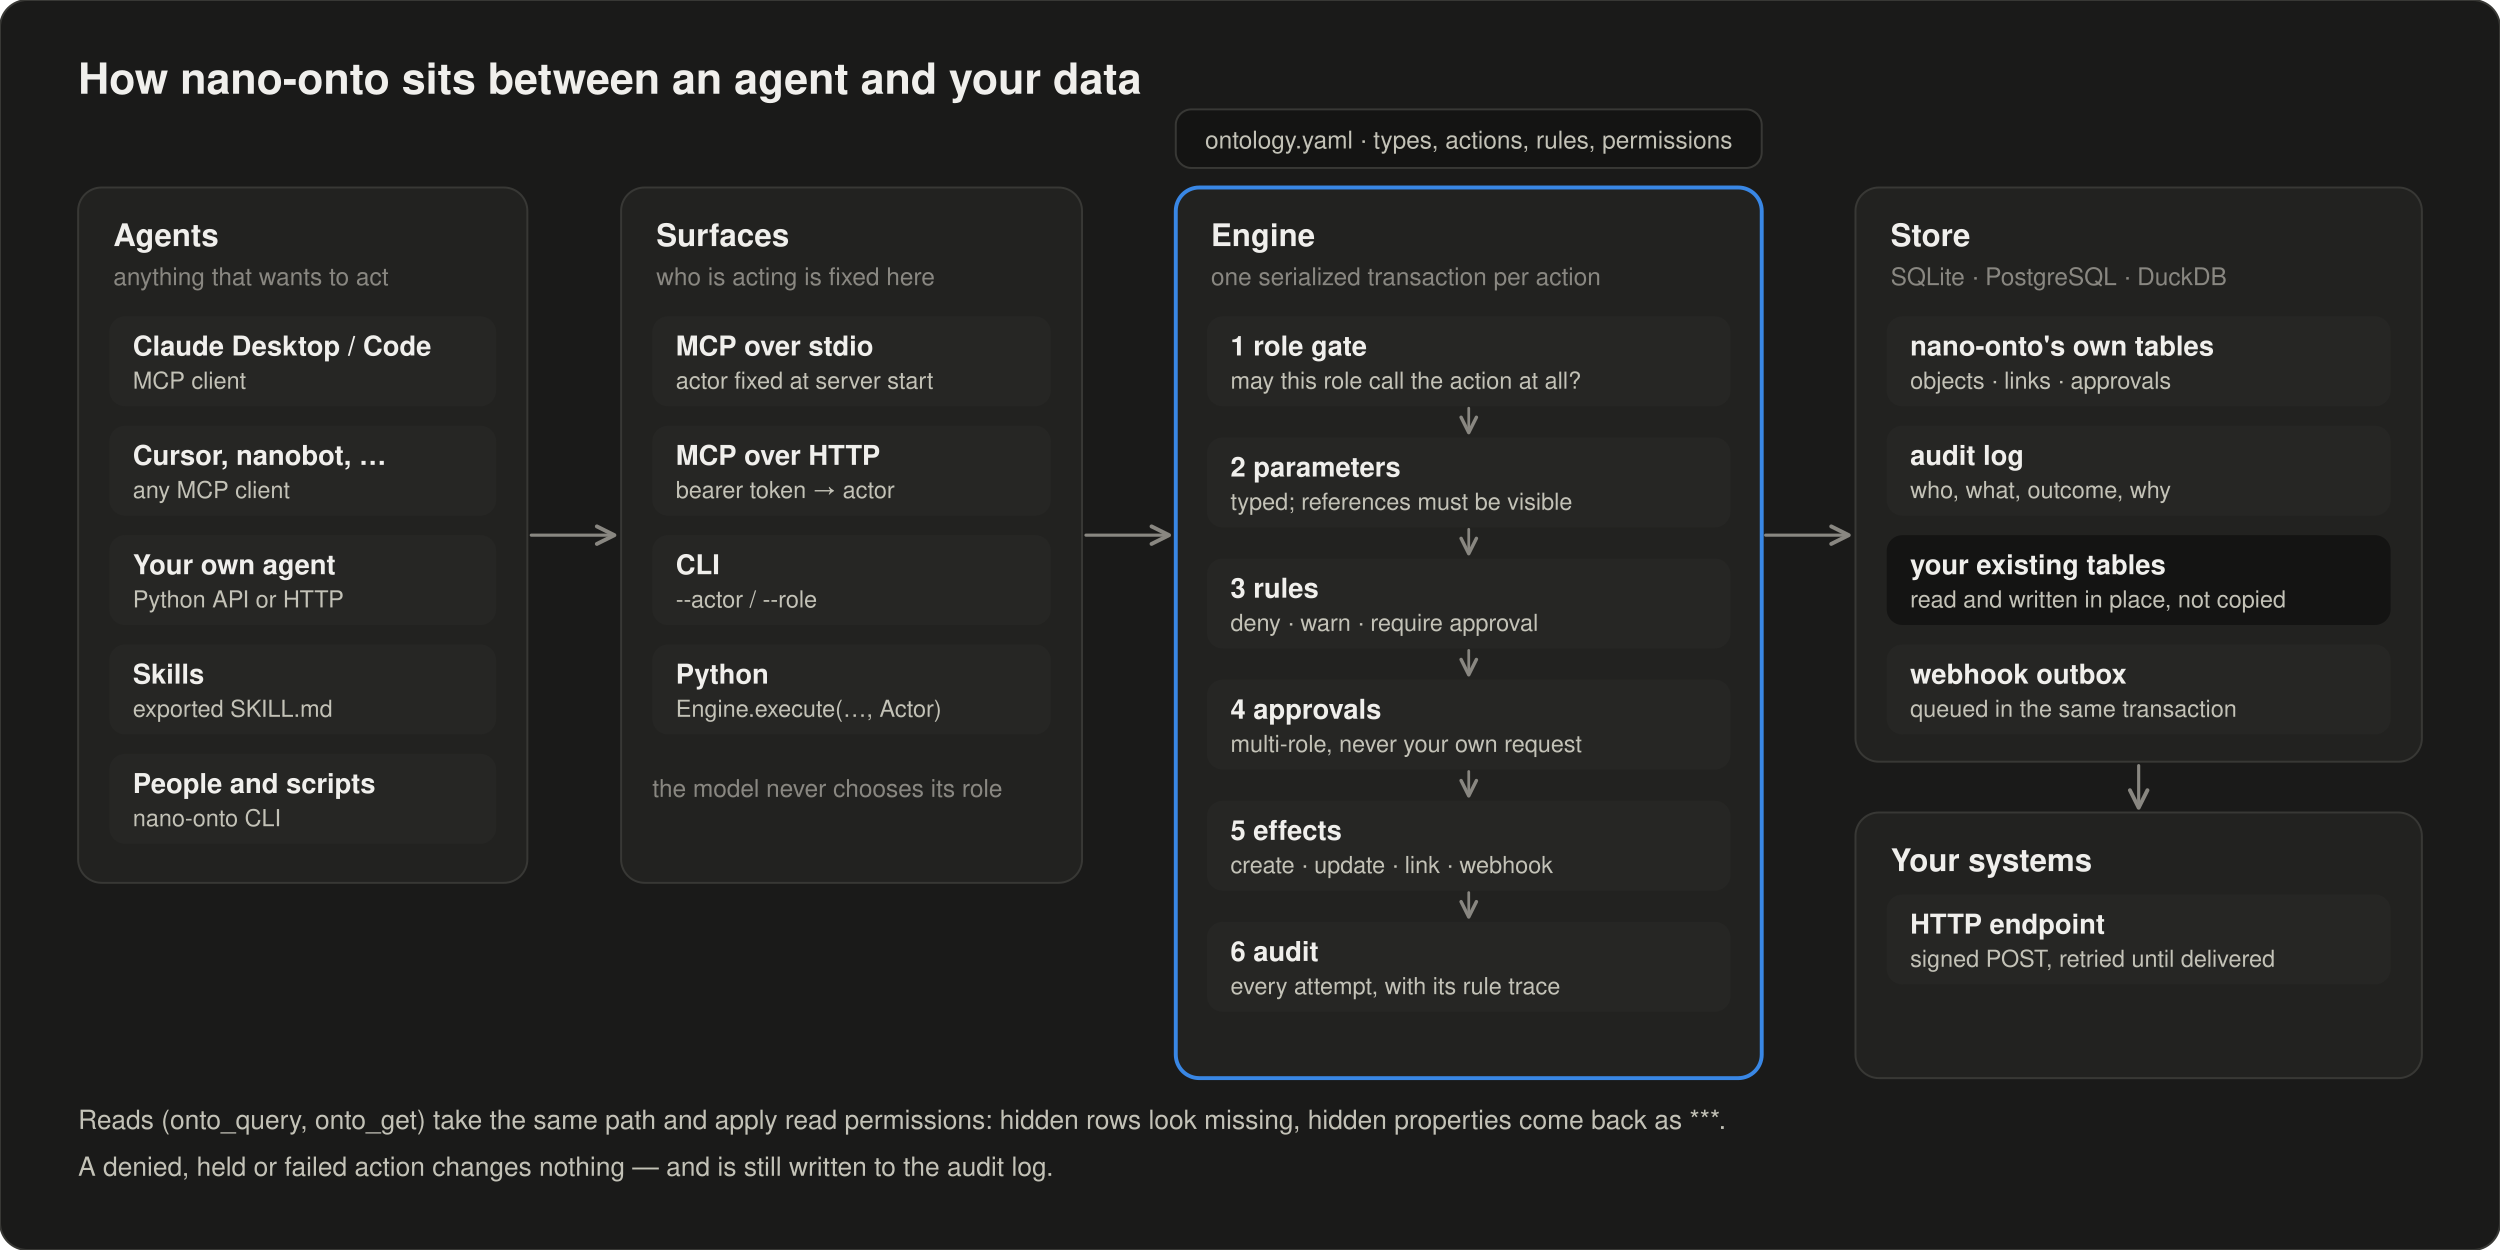
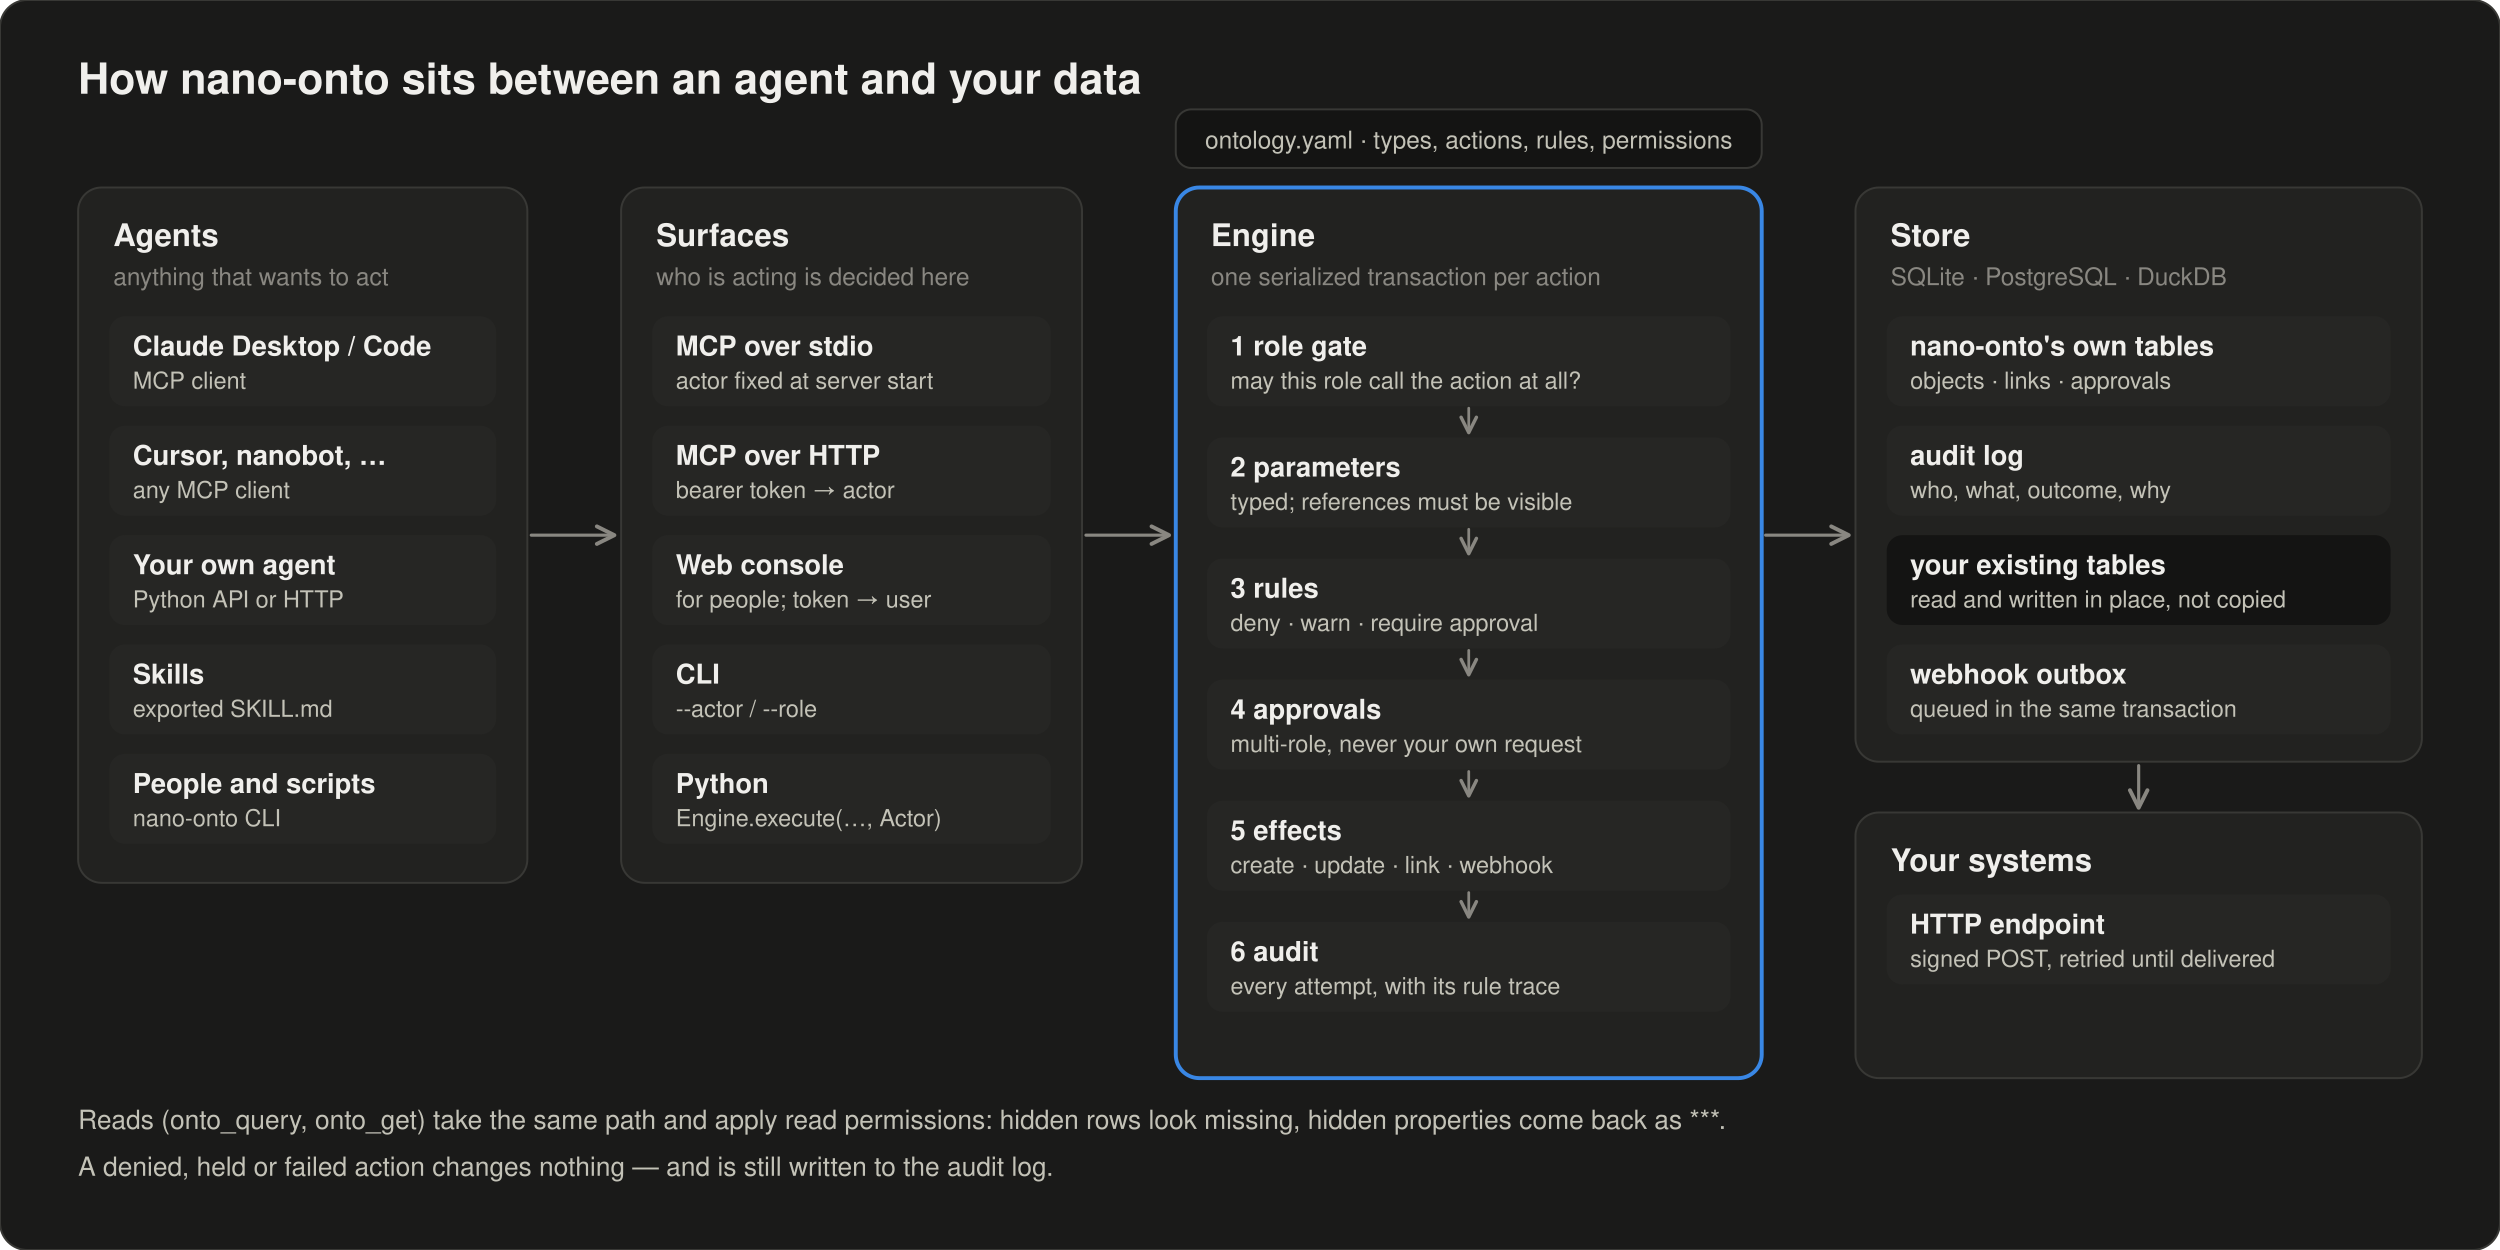
<svg xmlns="http://www.w3.org/2000/svg" viewBox="0 0 1280 640" width="1280" height="640" role="img">
  <defs>
    <marker id="arrow" viewBox="0 0 10 10" refX="8.5" refY="5" markerWidth="7" markerHeight="7" orient="auto-start-reverse">
      <path d="M1 1 L9 5 L1 9" fill="none" stroke="#898781" stroke-width="1.8" stroke-linecap="round" stroke-linejoin="round" />
    </marker>
  </defs>
  <rect x="0.0" y="0.0" width="1280.0" height="640.0" rx="14" fill="#1a1a19" stroke="#383835" stroke-width="1" />
  <text x="40.0" y="48.0" font-family="system-ui, -apple-system, 'Segoe UI', Helvetica, Arial, 'PingFang SC', 'Microsoft YaHei', 'Noto Sans CJK SC', sans-serif" font-size="22" font-weight="700" fill="#f0efec" text-anchor="start">How nano-onto sits between an agent and your data</text>
  <rect x="40.0" y="96.0" width="230.0" height="356.0" rx="12" fill="#222220" stroke="#383835" stroke-width="1" />
  <text x="58.0" y="126.0" font-family="system-ui, -apple-system, 'Segoe UI', Helvetica, Arial, 'PingFang SC', 'Microsoft YaHei', 'Noto Sans CJK SC', sans-serif" font-size="16" font-weight="700" fill="#f0efec" text-anchor="start">Agents</text>
  <text x="58.0" y="146.0" font-family="system-ui, -apple-system, 'Segoe UI', Helvetica, Arial, 'PingFang SC', 'Microsoft YaHei', 'Noto Sans CJK SC', sans-serif" font-size="12.5" font-weight="400" fill="#898781" text-anchor="start">anything that wants to act</text>
  <rect x="56.0" y="162.0" width="198.0" height="46.0" rx="8" fill="#262624" />
  <text x="68.0" y="182.0" font-family="system-ui, -apple-system, 'Segoe UI', Helvetica, Arial, 'PingFang SC', 'Microsoft YaHei', 'Noto Sans CJK SC', sans-serif" font-size="14" font-weight="600" fill="#f0efec" text-anchor="start">Claude Desktop / Code</text>
  <text x="68.0" y="199.0" font-family="system-ui, -apple-system, 'Segoe UI', Helvetica, Arial, 'PingFang SC', 'Microsoft YaHei', 'Noto Sans CJK SC', sans-serif" font-size="12" font-weight="400" fill="#c3c2b7" text-anchor="start">MCP client</text>
  <rect x="56.0" y="218.0" width="198.0" height="46.0" rx="8" fill="#262624" />
  <text x="68.0" y="238.0" font-family="system-ui, -apple-system, 'Segoe UI', Helvetica, Arial, 'PingFang SC', 'Microsoft YaHei', 'Noto Sans CJK SC', sans-serif" font-size="14" font-weight="600" fill="#f0efec" text-anchor="start">Cursor, nanobot, …</text>
  <text x="68.0" y="255.0" font-family="system-ui, -apple-system, 'Segoe UI', Helvetica, Arial, 'PingFang SC', 'Microsoft YaHei', 'Noto Sans CJK SC', sans-serif" font-size="12" font-weight="400" fill="#c3c2b7" text-anchor="start">any MCP client</text>
  <rect x="56.0" y="274.0" width="198.0" height="46.0" rx="8" fill="#262624" />
  <text x="68.0" y="294.0" font-family="system-ui, -apple-system, 'Segoe UI', Helvetica, Arial, 'PingFang SC', 'Microsoft YaHei', 'Noto Sans CJK SC', sans-serif" font-size="14" font-weight="600" fill="#f0efec" text-anchor="start">Your own agent</text>
  <text x="68.0" y="311.0" font-family="system-ui, -apple-system, 'Segoe UI', Helvetica, Arial, 'PingFang SC', 'Microsoft YaHei', 'Noto Sans CJK SC', sans-serif" font-size="12" font-weight="400" fill="#c3c2b7" text-anchor="start">Python API or HTTP</text>
  <rect x="56.0" y="330.0" width="198.0" height="46.0" rx="8" fill="#262624" />
  <text x="68.0" y="350.0" font-family="system-ui, -apple-system, 'Segoe UI', Helvetica, Arial, 'PingFang SC', 'Microsoft YaHei', 'Noto Sans CJK SC', sans-serif" font-size="14" font-weight="600" fill="#f0efec" text-anchor="start">Skills</text>
  <text x="68.0" y="367.0" font-family="system-ui, -apple-system, 'Segoe UI', Helvetica, Arial, 'PingFang SC', 'Microsoft YaHei', 'Noto Sans CJK SC', sans-serif" font-size="12" font-weight="400" fill="#c3c2b7" text-anchor="start">exported SKILL.md</text>
  <rect x="56.0" y="386.0" width="198.0" height="46.0" rx="8" fill="#262624" />
  <text x="68.0" y="406.0" font-family="system-ui, -apple-system, 'Segoe UI', Helvetica, Arial, 'PingFang SC', 'Microsoft YaHei', 'Noto Sans CJK SC', sans-serif" font-size="14" font-weight="600" fill="#f0efec" text-anchor="start">People and scripts</text>
  <text x="68.0" y="423.0" font-family="system-ui, -apple-system, 'Segoe UI', Helvetica, Arial, 'PingFang SC', 'Microsoft YaHei', 'Noto Sans CJK SC', sans-serif" font-size="12" font-weight="400" fill="#c3c2b7" text-anchor="start">nano-onto CLI</text>
  <rect x="318.0" y="96.0" width="236.0" height="356.0" rx="12" fill="#222220" stroke="#383835" stroke-width="1" />
  <text x="336.0" y="126.0" font-family="system-ui, -apple-system, 'Segoe UI', Helvetica, Arial, 'PingFang SC', 'Microsoft YaHei', 'Noto Sans CJK SC', sans-serif" font-size="16" font-weight="700" fill="#f0efec" text-anchor="start">Surfaces</text>
-   <text x="336.0" y="146.0" font-family="system-ui, -apple-system, 'Segoe UI', Helvetica, Arial, 'PingFang SC', 'Microsoft YaHei', 'Noto Sans CJK SC', sans-serif" font-size="12.5" font-weight="400" fill="#898781" text-anchor="start">who is acting is fixed here</text>
+   <text x="336.0" y="146.0" font-family="system-ui, -apple-system, 'Segoe UI', Helvetica, Arial, 'PingFang SC', 'Microsoft YaHei', 'Noto Sans CJK SC', sans-serif" font-size="12.5" font-weight="400" fill="#898781" text-anchor="start">who is acting is decided here</text>
  <rect x="334.0" y="162.0" width="204.0" height="46.0" rx="8" fill="#262624" />
  <text x="346.0" y="182.0" font-family="system-ui, -apple-system, 'Segoe UI', Helvetica, Arial, 'PingFang SC', 'Microsoft YaHei', 'Noto Sans CJK SC', sans-serif" font-size="14" font-weight="600" fill="#f0efec" text-anchor="start">MCP over stdio</text>
  <text x="346.0" y="199.0" font-family="system-ui, -apple-system, 'Segoe UI', Helvetica, Arial, 'PingFang SC', 'Microsoft YaHei', 'Noto Sans CJK SC', sans-serif" font-size="12" font-weight="400" fill="#c3c2b7" text-anchor="start">actor fixed at server start</text>
  <rect x="334.0" y="218.0" width="204.0" height="46.0" rx="8" fill="#262624" />
  <text x="346.0" y="238.0" font-family="system-ui, -apple-system, 'Segoe UI', Helvetica, Arial, 'PingFang SC', 'Microsoft YaHei', 'Noto Sans CJK SC', sans-serif" font-size="14" font-weight="600" fill="#f0efec" text-anchor="start">MCP over HTTP</text>
  <text x="346.0" y="255.0" font-family="system-ui, -apple-system, 'Segoe UI', Helvetica, Arial, 'PingFang SC', 'Microsoft YaHei', 'Noto Sans CJK SC', sans-serif" font-size="12" font-weight="400" fill="#c3c2b7" text-anchor="start">bearer token → actor</text>
  <rect x="334.0" y="274.0" width="204.0" height="46.0" rx="8" fill="#262624" />
-   <text x="346.0" y="294.0" font-family="system-ui, -apple-system, 'Segoe UI', Helvetica, Arial, 'PingFang SC', 'Microsoft YaHei', 'Noto Sans CJK SC', sans-serif" font-size="14" font-weight="600" fill="#f0efec" text-anchor="start">CLI</text>
-   <text x="346.0" y="311.0" font-family="system-ui, -apple-system, 'Segoe UI', Helvetica, Arial, 'PingFang SC', 'Microsoft YaHei', 'Noto Sans CJK SC', sans-serif" font-size="12" font-weight="400" fill="#c3c2b7" text-anchor="start">--actor / --role</text>
+   <text x="346.0" y="294.0" font-family="system-ui, -apple-system, 'Segoe UI', Helvetica, Arial, 'PingFang SC', 'Microsoft YaHei', 'Noto Sans CJK SC', sans-serif" font-size="14" font-weight="600" fill="#f0efec" text-anchor="start">Web console</text>
+   <text x="346.0" y="311.0" font-family="system-ui, -apple-system, 'Segoe UI', Helvetica, Arial, 'PingFang SC', 'Microsoft YaHei', 'Noto Sans CJK SC', sans-serif" font-size="12" font-weight="400" fill="#c3c2b7" text-anchor="start">for people; token → user</text>
  <rect x="334.0" y="330.0" width="204.0" height="46.0" rx="8" fill="#262624" />
-   <text x="346.0" y="350.0" font-family="system-ui, -apple-system, 'Segoe UI', Helvetica, Arial, 'PingFang SC', 'Microsoft YaHei', 'Noto Sans CJK SC', sans-serif" font-size="14" font-weight="600" fill="#f0efec" text-anchor="start">Python</text>
-   <text x="346.0" y="367.0" font-family="system-ui, -apple-system, 'Segoe UI', Helvetica, Arial, 'PingFang SC', 'Microsoft YaHei', 'Noto Sans CJK SC', sans-serif" font-size="12" font-weight="400" fill="#c3c2b7" text-anchor="start">Engine.execute(…, Actor)</text>
-   <text x="334.0" y="408.0" font-family="system-ui, -apple-system, 'Segoe UI', Helvetica, Arial, 'PingFang SC', 'Microsoft YaHei', 'Noto Sans CJK SC', sans-serif" font-size="12.5" font-weight="400" fill="#898781" text-anchor="start">the model never chooses its role</text>
+   <text x="346.0" y="350.0" font-family="system-ui, -apple-system, 'Segoe UI', Helvetica, Arial, 'PingFang SC', 'Microsoft YaHei', 'Noto Sans CJK SC', sans-serif" font-size="14" font-weight="600" fill="#f0efec" text-anchor="start">CLI</text>
+   <text x="346.0" y="367.0" font-family="system-ui, -apple-system, 'Segoe UI', Helvetica, Arial, 'PingFang SC', 'Microsoft YaHei', 'Noto Sans CJK SC', sans-serif" font-size="12" font-weight="400" fill="#c3c2b7" text-anchor="start">--actor / --role</text>
+   <rect x="334.0" y="386.0" width="204.0" height="46.0" rx="8" fill="#262624" />
+   <text x="346.0" y="406.0" font-family="system-ui, -apple-system, 'Segoe UI', Helvetica, Arial, 'PingFang SC', 'Microsoft YaHei', 'Noto Sans CJK SC', sans-serif" font-size="14" font-weight="600" fill="#f0efec" text-anchor="start">Python</text>
+   <text x="346.0" y="423.0" font-family="system-ui, -apple-system, 'Segoe UI', Helvetica, Arial, 'PingFang SC', 'Microsoft YaHei', 'Noto Sans CJK SC', sans-serif" font-size="12" font-weight="400" fill="#c3c2b7" text-anchor="start">Engine.execute(…, Actor)</text>
  <rect x="602.0" y="96.0" width="300.0" height="456.0" rx="12" fill="#222220" stroke="#3987e5" stroke-width="2" />
  <text x="620.0" y="126.0" font-family="system-ui, -apple-system, 'Segoe UI', Helvetica, Arial, 'PingFang SC', 'Microsoft YaHei', 'Noto Sans CJK SC', sans-serif" font-size="16" font-weight="700" fill="#f0efec" text-anchor="start">Engine</text>
  <text x="620.0" y="146.0" font-family="system-ui, -apple-system, 'Segoe UI', Helvetica, Arial, 'PingFang SC', 'Microsoft YaHei', 'Noto Sans CJK SC', sans-serif" font-size="12.5" font-weight="400" fill="#898781" text-anchor="start">one serialized transaction per action</text>
  <rect x="618.0" y="162.0" width="268.0" height="46.0" rx="8" fill="#262624" />
  <text x="630.0" y="182.0" font-family="system-ui, -apple-system, 'Segoe UI', Helvetica, Arial, 'PingFang SC', 'Microsoft YaHei', 'Noto Sans CJK SC', sans-serif" font-size="14" font-weight="600" fill="#f0efec" text-anchor="start">1  role gate</text>
  <text x="630.0" y="199.0" font-family="system-ui, -apple-system, 'Segoe UI', Helvetica, Arial, 'PingFang SC', 'Microsoft YaHei', 'Noto Sans CJK SC', sans-serif" font-size="12" font-weight="400" fill="#c3c2b7" text-anchor="start">may this role call the action at all?</text>
  <rect x="618.0" y="224.0" width="268.0" height="46.0" rx="8" fill="#262624" />
  <text x="630.0" y="244.0" font-family="system-ui, -apple-system, 'Segoe UI', Helvetica, Arial, 'PingFang SC', 'Microsoft YaHei', 'Noto Sans CJK SC', sans-serif" font-size="14" font-weight="600" fill="#f0efec" text-anchor="start">2  parameters</text>
  <text x="630.0" y="261.0" font-family="system-ui, -apple-system, 'Segoe UI', Helvetica, Arial, 'PingFang SC', 'Microsoft YaHei', 'Noto Sans CJK SC', sans-serif" font-size="12" font-weight="400" fill="#c3c2b7" text-anchor="start">typed; references must be visible</text>
  <line x1="752.0" y1="209.0" x2="752.0" y2="221.0" stroke="#898781" stroke-width="1.4" marker-end="url(#arrow)" stroke-linecap="round" />
  <rect x="618.0" y="286.0" width="268.0" height="46.0" rx="8" fill="#262624" />
  <text x="630.0" y="306.0" font-family="system-ui, -apple-system, 'Segoe UI', Helvetica, Arial, 'PingFang SC', 'Microsoft YaHei', 'Noto Sans CJK SC', sans-serif" font-size="14" font-weight="600" fill="#f0efec" text-anchor="start">3  rules</text>
  <text x="630.0" y="323.0" font-family="system-ui, -apple-system, 'Segoe UI', Helvetica, Arial, 'PingFang SC', 'Microsoft YaHei', 'Noto Sans CJK SC', sans-serif" font-size="12" font-weight="400" fill="#c3c2b7" text-anchor="start">deny · warn · require approval</text>
  <line x1="752.0" y1="271.0" x2="752.0" y2="283.0" stroke="#898781" stroke-width="1.4" marker-end="url(#arrow)" stroke-linecap="round" />
  <rect x="618.0" y="348.0" width="268.0" height="46.0" rx="8" fill="#262624" />
  <text x="630.0" y="368.0" font-family="system-ui, -apple-system, 'Segoe UI', Helvetica, Arial, 'PingFang SC', 'Microsoft YaHei', 'Noto Sans CJK SC', sans-serif" font-size="14" font-weight="600" fill="#f0efec" text-anchor="start">4  approvals</text>
  <text x="630.0" y="385.0" font-family="system-ui, -apple-system, 'Segoe UI', Helvetica, Arial, 'PingFang SC', 'Microsoft YaHei', 'Noto Sans CJK SC', sans-serif" font-size="12" font-weight="400" fill="#c3c2b7" text-anchor="start">multi-role, never your own request</text>
  <line x1="752.0" y1="333.0" x2="752.0" y2="345.0" stroke="#898781" stroke-width="1.4" marker-end="url(#arrow)" stroke-linecap="round" />
  <rect x="618.0" y="410.0" width="268.0" height="46.0" rx="8" fill="#262624" />
  <text x="630.0" y="430.0" font-family="system-ui, -apple-system, 'Segoe UI', Helvetica, Arial, 'PingFang SC', 'Microsoft YaHei', 'Noto Sans CJK SC', sans-serif" font-size="14" font-weight="600" fill="#f0efec" text-anchor="start">5  effects</text>
  <text x="630.0" y="447.0" font-family="system-ui, -apple-system, 'Segoe UI', Helvetica, Arial, 'PingFang SC', 'Microsoft YaHei', 'Noto Sans CJK SC', sans-serif" font-size="12" font-weight="400" fill="#c3c2b7" text-anchor="start">create · update · link · webhook</text>
  <line x1="752.0" y1="395.0" x2="752.0" y2="407.0" stroke="#898781" stroke-width="1.4" marker-end="url(#arrow)" stroke-linecap="round" />
  <rect x="618.0" y="472.0" width="268.0" height="46.0" rx="8" fill="#262624" />
  <text x="630.0" y="492.0" font-family="system-ui, -apple-system, 'Segoe UI', Helvetica, Arial, 'PingFang SC', 'Microsoft YaHei', 'Noto Sans CJK SC', sans-serif" font-size="14" font-weight="600" fill="#f0efec" text-anchor="start">6  audit</text>
  <text x="630.0" y="509.0" font-family="system-ui, -apple-system, 'Segoe UI', Helvetica, Arial, 'PingFang SC', 'Microsoft YaHei', 'Noto Sans CJK SC', sans-serif" font-size="12" font-weight="400" fill="#c3c2b7" text-anchor="start">every attempt, with its rule trace</text>
  <line x1="752.0" y1="457.0" x2="752.0" y2="469.0" stroke="#898781" stroke-width="1.4" marker-end="url(#arrow)" stroke-linecap="round" />
  <rect x="602.0" y="56.0" width="300.0" height="30.0" rx="8" fill="#141413" stroke="#383835" stroke-width="1" />
  <text x="752.0" y="76.0" font-family="system-ui, -apple-system, 'Segoe UI', Helvetica, Arial, 'PingFang SC', 'Microsoft YaHei', 'Noto Sans CJK SC', sans-serif" font-size="12.5" font-weight="500" fill="#c3c2b7" text-anchor="middle">ontology.yaml · types, actions, rules, permissions</text>
  <rect x="950.0" y="96.0" width="290.0" height="294.0" rx="12" fill="#222220" stroke="#383835" stroke-width="1" />
  <text x="968.0" y="126.0" font-family="system-ui, -apple-system, 'Segoe UI', Helvetica, Arial, 'PingFang SC', 'Microsoft YaHei', 'Noto Sans CJK SC', sans-serif" font-size="16" font-weight="700" fill="#f0efec" text-anchor="start">Store</text>
  <text x="968.0" y="146.0" font-family="system-ui, -apple-system, 'Segoe UI', Helvetica, Arial, 'PingFang SC', 'Microsoft YaHei', 'Noto Sans CJK SC', sans-serif" font-size="12.5" font-weight="400" fill="#898781" text-anchor="start">SQLite · PostgreSQL · DuckDB</text>
  <rect x="966.0" y="162.0" width="258.0" height="46.0" rx="8" fill="#262624" />
  <text x="978.0" y="182.0" font-family="system-ui, -apple-system, 'Segoe UI', Helvetica, Arial, 'PingFang SC', 'Microsoft YaHei', 'Noto Sans CJK SC', sans-serif" font-size="14" font-weight="600" fill="#f0efec" text-anchor="start">nano-onto's own tables</text>
  <text x="978.0" y="199.0" font-family="system-ui, -apple-system, 'Segoe UI', Helvetica, Arial, 'PingFang SC', 'Microsoft YaHei', 'Noto Sans CJK SC', sans-serif" font-size="12" font-weight="400" fill="#c3c2b7" text-anchor="start">objects · links · approvals</text>
  <rect x="966.0" y="218.0" width="258.0" height="46.0" rx="8" fill="#262624" />
  <text x="978.0" y="238.0" font-family="system-ui, -apple-system, 'Segoe UI', Helvetica, Arial, 'PingFang SC', 'Microsoft YaHei', 'Noto Sans CJK SC', sans-serif" font-size="14" font-weight="600" fill="#f0efec" text-anchor="start">audit log</text>
  <text x="978.0" y="255.0" font-family="system-ui, -apple-system, 'Segoe UI', Helvetica, Arial, 'PingFang SC', 'Microsoft YaHei', 'Noto Sans CJK SC', sans-serif" font-size="12" font-weight="400" fill="#c3c2b7" text-anchor="start">who, what, outcome, why</text>
  <rect x="966.0" y="274.0" width="258.0" height="46.0" rx="8" fill="#141413" />
  <text x="978.0" y="294.0" font-family="system-ui, -apple-system, 'Segoe UI', Helvetica, Arial, 'PingFang SC', 'Microsoft YaHei', 'Noto Sans CJK SC', sans-serif" font-size="14" font-weight="600" fill="#f0efec" text-anchor="start">your existing tables</text>
  <text x="978.0" y="311.0" font-family="system-ui, -apple-system, 'Segoe UI', Helvetica, Arial, 'PingFang SC', 'Microsoft YaHei', 'Noto Sans CJK SC', sans-serif" font-size="12" font-weight="400" fill="#c3c2b7" text-anchor="start">read and written in place, not copied</text>
  <rect x="966.0" y="330.0" width="258.0" height="46.0" rx="8" fill="#262624" />
  <text x="978.0" y="350.0" font-family="system-ui, -apple-system, 'Segoe UI', Helvetica, Arial, 'PingFang SC', 'Microsoft YaHei', 'Noto Sans CJK SC', sans-serif" font-size="14" font-weight="600" fill="#f0efec" text-anchor="start">webhook outbox</text>
  <text x="978.0" y="367.0" font-family="system-ui, -apple-system, 'Segoe UI', Helvetica, Arial, 'PingFang SC', 'Microsoft YaHei', 'Noto Sans CJK SC', sans-serif" font-size="12" font-weight="400" fill="#c3c2b7" text-anchor="start">queued in the same transaction</text>
  <rect x="950.0" y="416.0" width="290.0" height="136.0" rx="12" fill="#222220" stroke="#383835" stroke-width="1" />
  <text x="968.0" y="446.0" font-family="system-ui, -apple-system, 'Segoe UI', Helvetica, Arial, 'PingFang SC', 'Microsoft YaHei', 'Noto Sans CJK SC', sans-serif" font-size="16" font-weight="700" fill="#f0efec" text-anchor="start">Your systems</text>
  <rect x="966.0" y="458.0" width="258.0" height="46.0" rx="8" fill="#262624" />
  <text x="978.0" y="478.0" font-family="system-ui, -apple-system, 'Segoe UI', Helvetica, Arial, 'PingFang SC', 'Microsoft YaHei', 'Noto Sans CJK SC', sans-serif" font-size="14" font-weight="600" fill="#f0efec" text-anchor="start">HTTP endpoint</text>
  <text x="978.0" y="495.0" font-family="system-ui, -apple-system, 'Segoe UI', Helvetica, Arial, 'PingFang SC', 'Microsoft YaHei', 'Noto Sans CJK SC', sans-serif" font-size="12" font-weight="400" fill="#c3c2b7" text-anchor="start">signed POST, retried until delivered</text>
  <line x1="272.0" y1="274.0" x2="314.0" y2="274.0" stroke="#898781" stroke-width="1.6" marker-end="url(#arrow)" stroke-linecap="round" />
  <line x1="556.0" y1="274.0" x2="598.0" y2="274.0" stroke="#898781" stroke-width="1.6" marker-end="url(#arrow)" stroke-linecap="round" />
  <line x1="904.0" y1="274.0" x2="946.0" y2="274.0" stroke="#898781" stroke-width="1.6" marker-end="url(#arrow)" stroke-linecap="round" />
  <line x1="1095.0" y1="392.0" x2="1095.0" y2="413.0" stroke="#898781" stroke-width="1.6" marker-end="url(#arrow)" stroke-linecap="round" />
  <text x="40.0" y="578.0" font-family="system-ui, -apple-system, 'Segoe UI', Helvetica, Arial, 'PingFang SC', 'Microsoft YaHei', 'Noto Sans CJK SC', sans-serif" font-size="13.5" font-weight="400" fill="#c3c2b7" text-anchor="start">Reads (onto_query, onto_get) take the same path and apply read permissions: hidden rows look missing, hidden properties come back as ***.</text>
  <text x="40.0" y="602.0" font-family="system-ui, -apple-system, 'Segoe UI', Helvetica, Arial, 'PingFang SC', 'Microsoft YaHei', 'Noto Sans CJK SC', sans-serif" font-size="13.5" font-weight="400" fill="#c3c2b7" text-anchor="start">A denied, held or failed action changes nothing — and is still written to the audit log.</text>
</svg>
